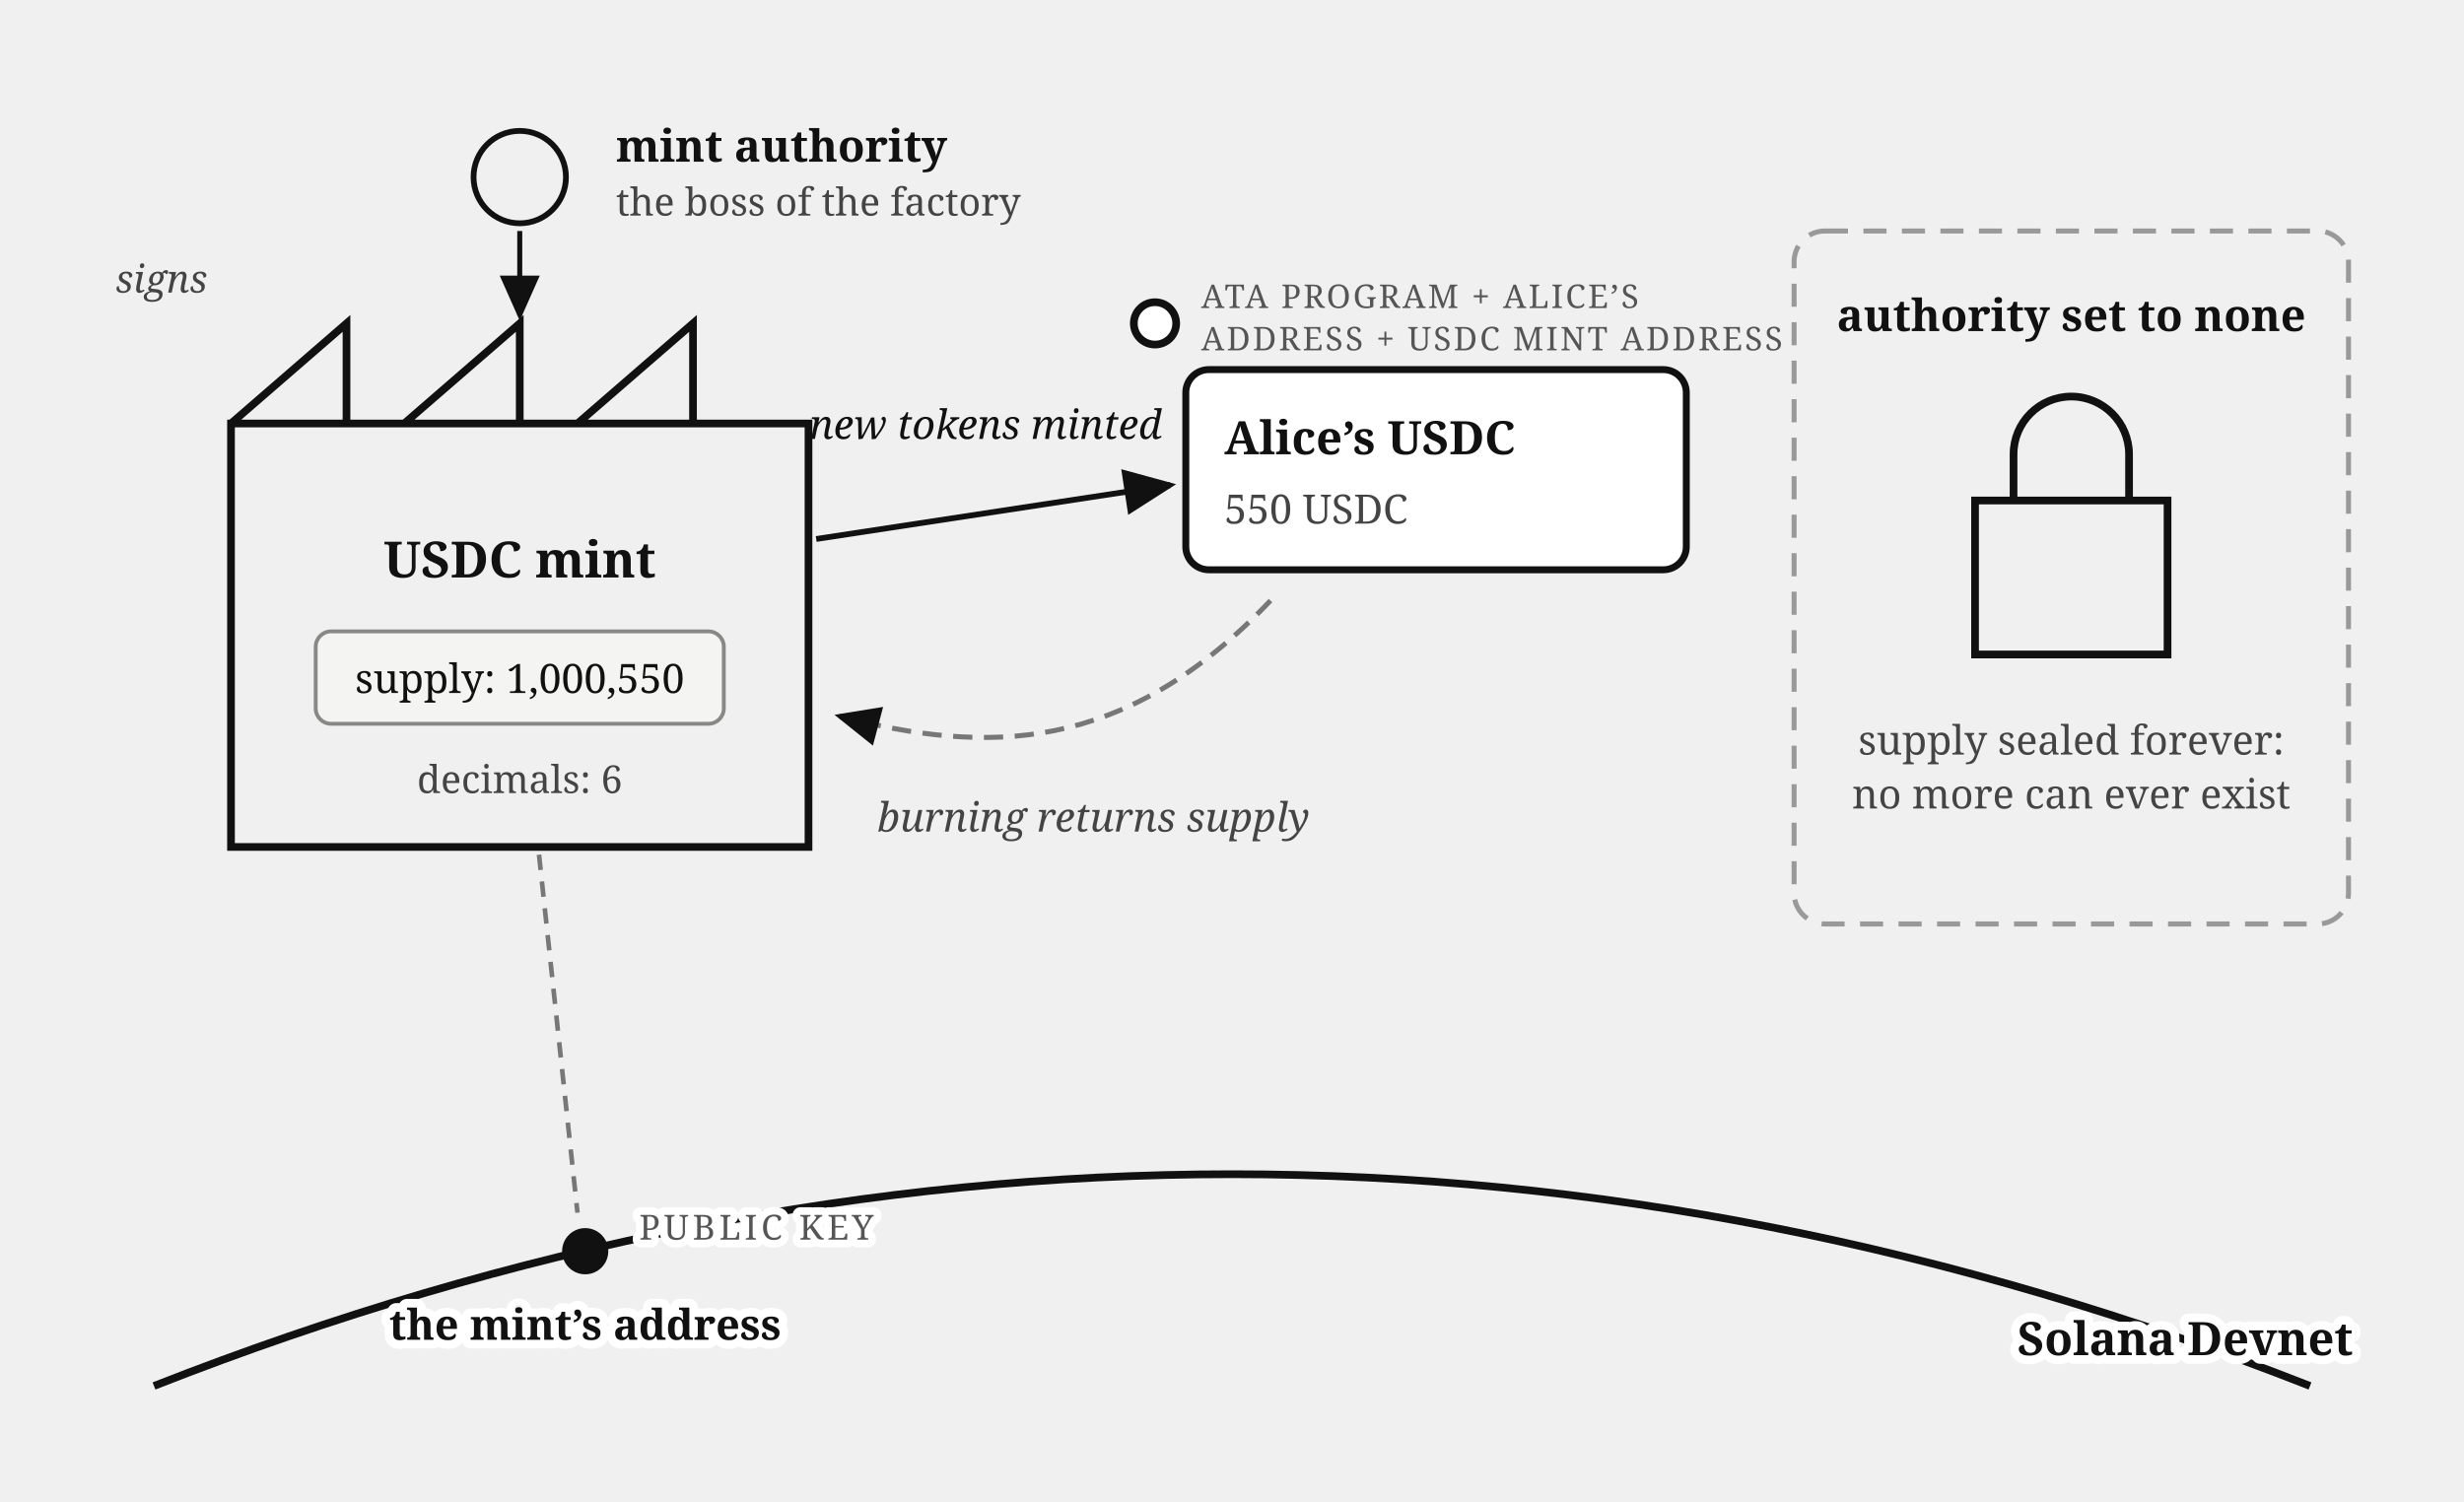
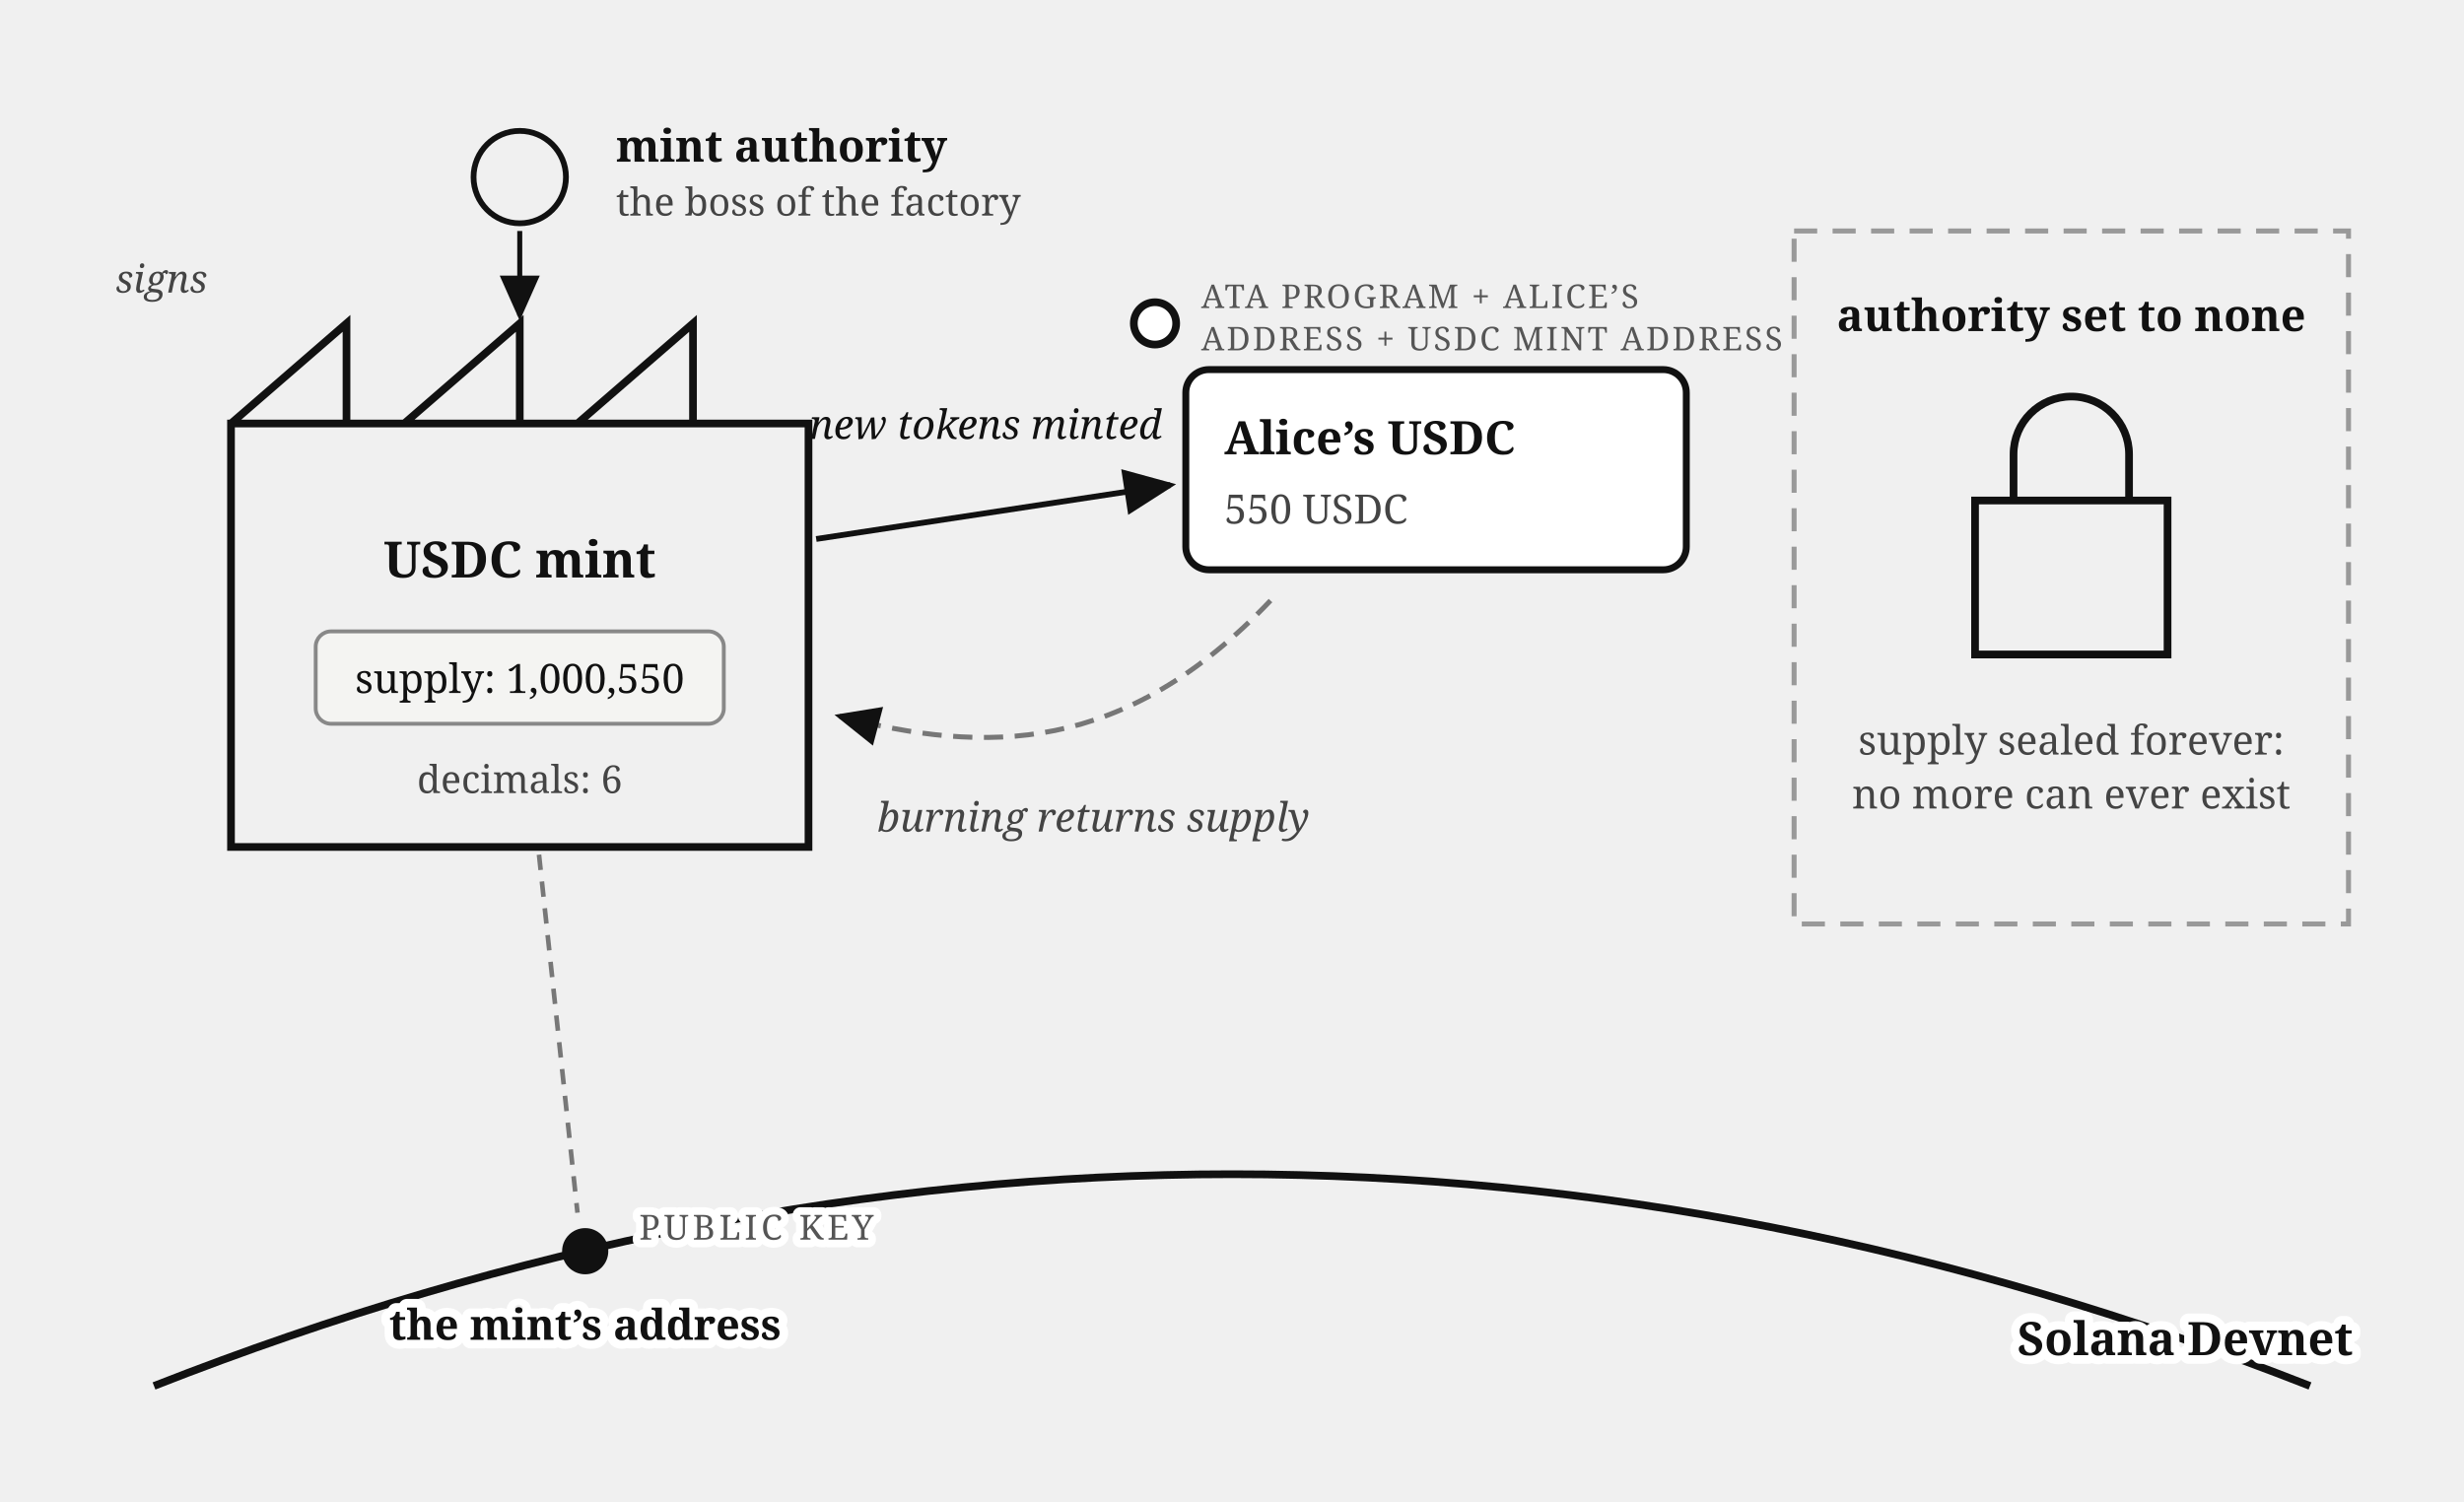
<svg xmlns="http://www.w3.org/2000/svg" viewBox="0 0 640 390" font-family="Georgia, serif" fill="#111">
  <defs>
    <marker id="arr" markerWidth="9" markerHeight="8" refX="8" refY="4" orient="auto">
      <path d="M0,0 L9,4 L0,8 z" fill="#111" />
    </marker>
  </defs>
  <path d="M 60,110 h 150 v 110 h -150 z M 60,110 l 30,-26 v 26 M 105,110 l 30,-26 v 26 M 150,110 l 30,-26 v 26" fill="none" stroke="#111" stroke-width="2" />
  <text x="135" y="150" font-size="13" font-weight="bold" text-anchor="middle">USDC mint</text>
  <rect x="82" y="164" width="106" height="24" rx="4" fill="#f4f4f2" stroke="#888" />
  <text x="135" y="180" font-size="10.5" text-anchor="middle">supply: 1,000,550</text>
  <text x="135" y="206" font-size="10" fill="#444" text-anchor="middle">decimals: 6</text>
  <circle cx="135" cy="46" r="12" fill="none" stroke="#111" stroke-width="1.5" />
  <text x="160" y="42" font-size="11.5" font-weight="bold">mint authority</text>
  <text x="160" y="56" font-size="10" fill="#444">the boss of the factory</text>
  <path d="M 135,60 v 22" stroke="#111" stroke-width="1.3" marker-end="url(#arr)" />
  <text x="30" y="76" font-size="10" fill="#444" font-style="italic">signs</text>
  <circle cx="300" cy="84" r="5.5" fill="#fff" stroke="#111" stroke-width="2" />
  <text x="312" y="80" font-size="8.5" letter-spacing="0.6" fill="#555">ATA PROGRAM + ALICE’S</text>
  <text x="312" y="91" font-size="8.5" letter-spacing="0.6" fill="#555">ADDRESS + USDC MINT ADDRESS</text>
  <rect x="308" y="96" width="130" height="52" rx="6" fill="#fff" stroke="#111" stroke-width="1.8" />
  <text x="318" y="118" font-size="12" font-weight="bold">Alice’s USDC</text>
  <text x="318" y="136" font-size="10.5" fill="#444">550 USDC</text>
  <path d="M 212,140 L 304,126" stroke="#111" stroke-width="1.5" marker-end="url(#arr)" />
  <text x="256" y="114" font-size="10.5" text-anchor="middle" font-style="italic">new tokens minted</text>
  <path d="M 330,156 C 292,196 256,196 218,186" stroke="#777" stroke-width="1.3" stroke-dasharray="5 3" marker-end="url(#arr)" fill="none" />
  <text x="284" y="216" font-size="10.5" fill="#444" text-anchor="middle" font-style="italic">burning returns supply</text>
-   <rect x="466" y="60" width="144" height="180" rx="8" fill="none" stroke="#999" stroke-width="1.3" stroke-dasharray="6 4" />
+   <rect x="466" y="60" width="144" height="180" fill="none" stroke="#999" stroke-width="1.3" stroke-dasharray="6 4" />
  <text x="538" y="86" font-size="11.5" font-weight="bold" text-anchor="middle">authority set to none</text>
  <path d="M 513,130 h 50 v 40 h -50 z M 523,130 v -12 a 15,15 0 0 1 30,0 v 12" fill="none" stroke="#111" stroke-width="2" />
  <text x="538" y="196" font-size="10.5" fill="#444" text-anchor="middle">supply sealed forever:</text>
  <text x="538" y="210" font-size="10.5" fill="#444" text-anchor="middle">no more can ever exist</text>
  <path d="M 40,360 Q 320,250 600,360" fill="none" stroke="#111" stroke-width="2" />
  <text stroke="#fff" stroke-width="4.5" paint-order="stroke" stroke-linejoin="round" x="524" y="352" font-size="12" font-weight="bold">Solana Devnet</text>
  <circle cx="152" cy="325" r="6" fill="#111" />
  <line x1="140" y1="222" x2="150" y2="315" stroke="#777" stroke-width="1.2" stroke-dasharray="4 3" />
  <text stroke="#fff" stroke-width="4" paint-order="stroke" stroke-linejoin="round" x="166" y="322" font-size="9" letter-spacing="1" fill="#555">PUBLIC KEY</text>
  <text stroke="#fff" stroke-width="4.5" paint-order="stroke" stroke-linejoin="round" x="152" y="348" font-size="11" font-weight="bold" text-anchor="middle">the mint’s address</text>
</svg>
